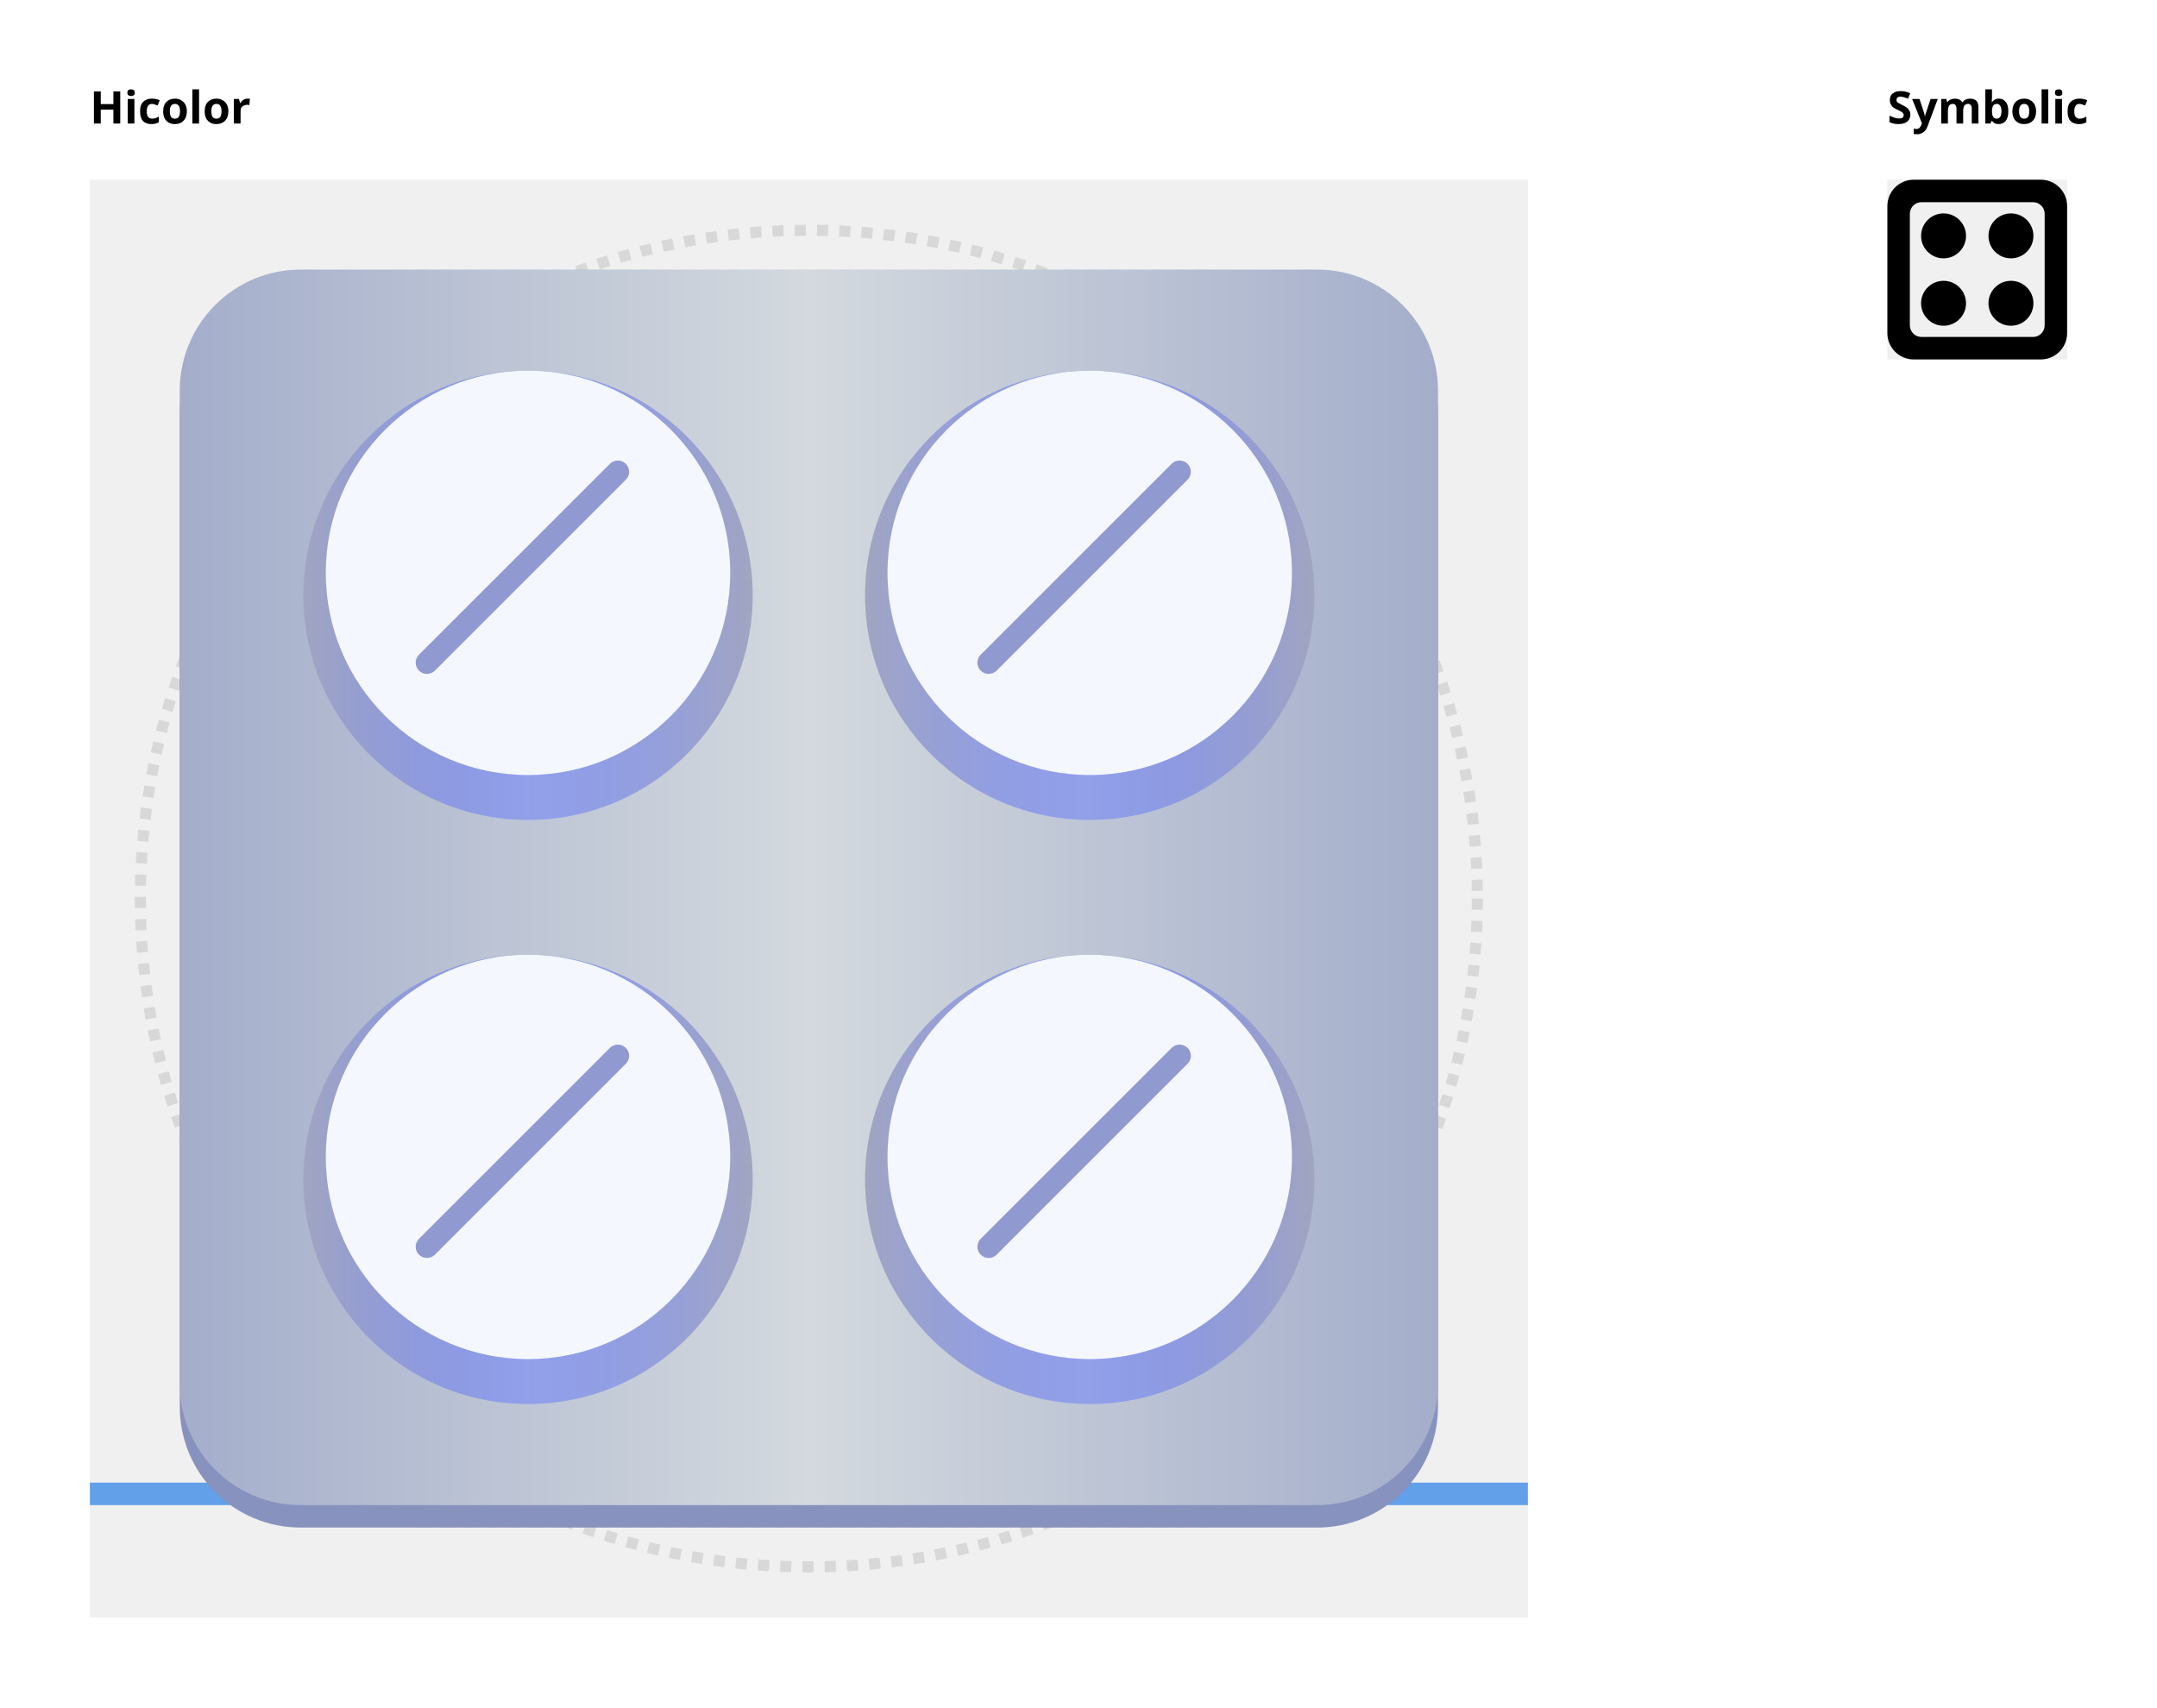
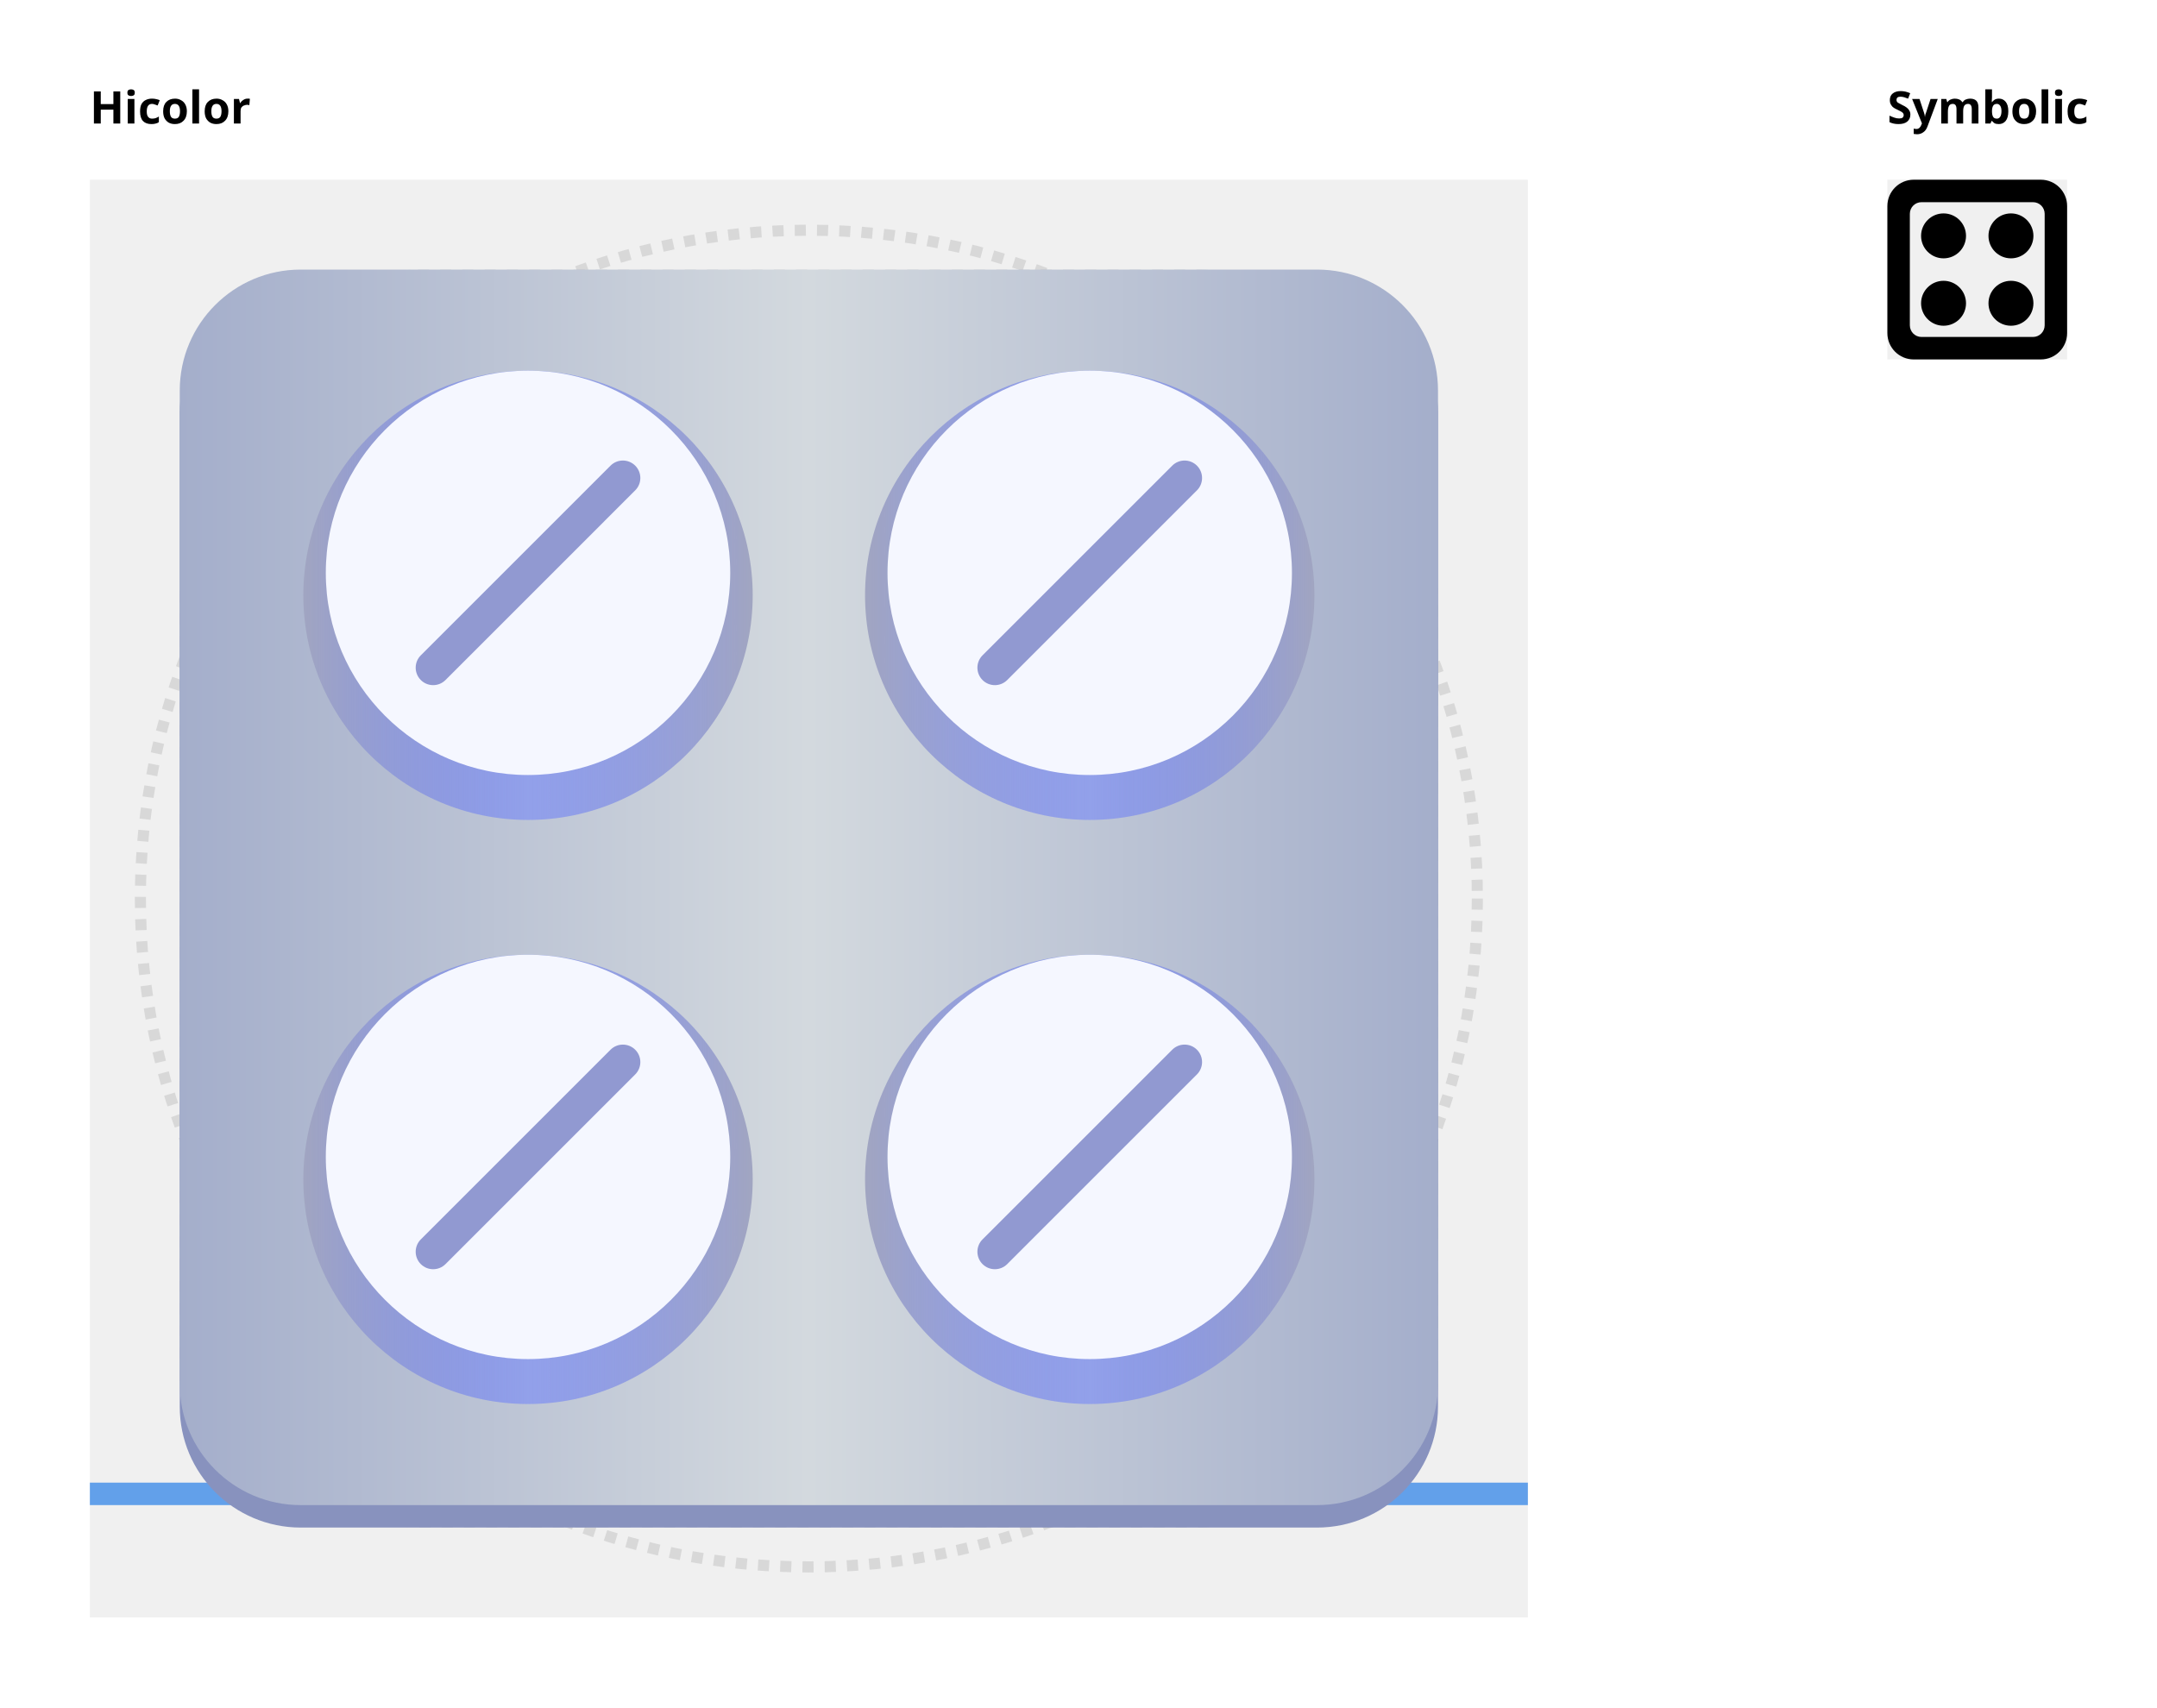
<svg xmlns="http://www.w3.org/2000/svg" xmlns:xlink="http://www.w3.org/1999/xlink" width="192" height="152" id="svg11300" version="1.0" style="display:inline;enable-background:new" viewBox="0 0 192 152" xml:space="preserve">
  <defs id="defs3">
    <linearGradient id="linearGradient5">
      <stop style="stop-color:#a1a5c1;stop-opacity:1;" offset="0" id="stop5" />
      <stop style="stop-color:#6378ff;stop-opacity:0.487;" offset="0.5" id="stop10" />
      <stop style="stop-color:#a1a5c1;stop-opacity:1;" offset="1" id="stop9" />
    </linearGradient>
    <linearGradient id="linearGradient6">
      <stop style="stop-color:#a4aecb;stop-opacity:1;" offset="0" id="stop6" />
      <stop style="stop-color:#d3d9de;stop-opacity:1;" offset="0.5" id="stop8" />
      <stop style="stop-color:#a4aecb;stop-opacity:1;" offset="1" id="stop7" />
    </linearGradient>
    <linearGradient y2="236" x2="96" y1="236" x1="32" gradientTransform="translate(604.8168,170.5864)" gradientUnits="userSpaceOnUse" id="linearGradient1099" xlink:href="#linearGradient1036" />
    <linearGradient id="linearGradient1036">
      <stop id="stop1032" offset="0" style="stop-color:#d5d3cf;stop-opacity:1;" />
      <stop id="stop1034" offset="1" style="stop-color:#f6f5f4;stop-opacity:1" />
    </linearGradient>
    <radialGradient r="32" fy="-76" fx="-244" cy="-76" cx="-244" gradientTransform="matrix(0.8833333,0,0,0.8833333,-460.3502,463.1197)" gradientUnits="userSpaceOnUse" id="radialGradient1103" xlink:href="#linearGradient1069" />
    <linearGradient id="linearGradient1069">
      <stop id="stop1065" offset="0" style="stop-color:#d5d3cf;stop-opacity:1" />
      <stop id="stop1067-1" offset="1" style="stop-color:#949390;stop-opacity:1" />
    </linearGradient>
    <linearGradient gradientUnits="userSpaceOnUse" y2="232" x2="64" y1="262.5" x1="64" id="linearGradient1027" xlink:href="#linearGradient1025" gradientTransform="translate(-470.5864,432.8168)" />
    <linearGradient id="linearGradient1025">
      <stop id="stop1021" offset="0" style="stop-color:#9a9996;stop-opacity:1" />
      <stop id="stop1023" offset="1" style="stop-color:#77767b;stop-opacity:1" />
    </linearGradient>
    <clipPath clipPathUnits="userSpaceOnUse" id="clipPath1609-7">
      <path id="path1611-5" d="m 252,116 28,-28 v -8 h -36 v 36 z" style="fill:#e74747;stroke:none;stroke-width:0.25px;stroke-linecap:butt;stroke-linejoin:miter;stroke-opacity:1" />
    </clipPath>
    <linearGradient id="linearGradient1697">
      <stop id="stop1685" offset="0" style="stop-color:#deddda;stop-opacity:1" />
      <stop style="stop-color:#eeeeec;stop-opacity:1" offset="0.045" id="stop1687" />
      <stop id="stop1689" offset="0.091" style="stop-color:#deddda;stop-opacity:1" />
      <stop style="stop-color:#deddda;stop-opacity:1" offset="0.909" id="stop1691" />
      <stop id="stop1693" offset="0.955" style="stop-color:#eeeeec;stop-opacity:1" />
      <stop id="stop1695" offset="1" style="stop-color:#c0bfbc;stop-opacity:1" />
    </linearGradient>
    <clipPath clipPathUnits="userSpaceOnUse" id="clipPath1289">
      <path style="display:inline;opacity:1;vector-effect:none;fill:none;fill-opacity:1;stroke:#000000;stroke-width:4;stroke-linecap:round;stroke-linejoin:round;stroke-miterlimit:4;stroke-dasharray:none;stroke-dashoffset:0;stroke-opacity:1;marker:none;marker-start:none;marker-mid:none;marker-end:none;paint-order:normal;enable-background:new" d="m 64,-148 h 64 l 64,-64 64,64 h 192 c 17.728,0 32,14.272 32,32 v 288 c 0,17.728 -14.272,32 -32,32 H 256 l -64,-64 -64,64 H 64 C 46.272,204 32,189.728 32,172 v -288 c 0,-17.728 14.409,-34.199 32,-32 z" id="path1291" />
    </clipPath>
    <linearGradient id="paint3_linear-2-6-5" x2="1" gradientUnits="userSpaceOnUse" gradientTransform="matrix(0,6,-12,0,-64,209.9969)">
      <stop stop-color="#C01C27" id="stop91-0-7-4" />
      <stop offset="1" stop-color="#E01B24" id="stop93-2-5-7" />
    </linearGradient>
    <clipPath clipPathUnits="userSpaceOnUse" id="clipPath1609">
      <path id="path1611" d="m 252,116 28,-28 v -8 h -36 v 36 z" style="fill:#e74747;stroke:none;stroke-width:0.25px;stroke-linecap:butt;stroke-linejoin:miter;stroke-opacity:1" />
    </clipPath>
    <linearGradient xlink:href="#linearGradient6" id="linearGradient7" x1="15.817" y1="236.336" x2="111.817" y2="236.336" gradientUnits="userSpaceOnUse" gradientTransform="matrix(1.166666,0,0,1.145833,-10.45306,-35.80106)" />
    <linearGradient xlink:href="#linearGradient5" id="linearGradient13" x1="19" y1="209.25" x2="59.5" y2="209.25" gradientUnits="userSpaceOnUse" gradientTransform="matrix(0.9876543,0,0,0.9876543,0.2345679,2.333333)" />
    <linearGradient xlink:href="#linearGradient5" id="linearGradient1" gradientUnits="userSpaceOnUse" gradientTransform="matrix(0.9876543,0,0,0.9876543,50.23457,2.333333)" x1="19" y1="209.25" x2="59.5" y2="209.25" />
    <linearGradient xlink:href="#linearGradient5" id="linearGradient8" gradientUnits="userSpaceOnUse" gradientTransform="matrix(0.9876543,0,0,0.9876543,50.23457,54.33333)" x1="19" y1="209.25" x2="59.5" y2="209.25" />
    <linearGradient xlink:href="#linearGradient5" id="linearGradient9" gradientUnits="userSpaceOnUse" gradientTransform="matrix(0.9876543,0,0,0.9876543,0.2345679,54.33333)" x1="19" y1="209.25" x2="59.5" y2="209.25" />
  </defs>
  <g id="layer1" style="display:inline" transform="translate(8,-156)">
    <g id="layer4" style="display:inline">
      <rect y="172" x="9.2651362e-08" height="128" width="128" id="hicolor" style="display:inline;overflow:visible;visibility:visible;fill:#f0f0f0;fill-opacity:0;fill-rule:nonzero;stroke:none;stroke-width:0.5;marker:none;enable-background:accumulate" />
      <rect style="display:inline;overflow:visible;visibility:visible;fill:#f0f0f0;fill-opacity:0;fill-rule:nonzero;stroke:none;stroke-width:0.5;marker:none;enable-background:accumulate" id="symbolic" width="16" height="16" x="160" y="172" />
    </g>
    <g id="layer2" style="display:inline">
      <g style="display:inline;fill:#000000;enable-background:new" transform="matrix(7.991171,0,0,8.003641,-167.7909,-4846.078)" id="g12027" />
      <rect style="display:inline;overflow:visible;visibility:visible;fill:#f0f0f0;fill-opacity:1;fill-rule:nonzero;stroke:none;stroke-width:0.5;marker:none;enable-background:accumulate" id="128" width="128" height="128" x="9.2651362e-08" y="172" />
      <g id="g883" style="fill:none;fill-opacity:0.251;stroke:#a579b3;stroke-opacity:1" transform="translate(-24,24)" />
      <g id="g900" style="fill:none;fill-opacity:0.251;stroke:#a579b3;stroke-opacity:1" transform="translate(-24,24)" />
      <rect y="172" x="160" height="16" width="16" id="16" style="display:inline;overflow:visible;visibility:visible;fill:#f0f0f0;fill-opacity:1;fill-rule:nonzero;stroke:none;stroke-width:0.5;marker:none;enable-background:accumulate" />
      <text xml:space="preserve" style="font-style:normal;font-variant:normal;font-weight:bold;font-stretch:normal;font-size:4px;line-height:125%;font-family:Cantarell;-inkscape-font-specification:'Cantarell, Bold';text-align:start;writing-mode:lr-tb;text-anchor:start;display:inline;fill:#000000;fill-opacity:1;stroke:none;stroke-width:0.333;enable-background:new" x="0" y="167" id="text863">
        <tspan style="font-size:4px;stroke-width:0.333" id="tspan861" x="0" y="167">Hicolor</tspan>
      </text>
      <text id="text867" y="167" x="160" style="font-style:normal;font-variant:normal;font-weight:bold;font-stretch:normal;font-size:4px;line-height:125%;font-family:Cantarell;-inkscape-font-specification:'Cantarell, Bold';text-align:start;writing-mode:lr-tb;text-anchor:start;display:inline;fill:#000000;fill-opacity:1;stroke:none;stroke-width:0.333;enable-background:new" xml:space="preserve">
        <tspan y="167" x="160" id="tspan865" style="font-size:4px;stroke-width:0.333">Symbolic</tspan>
      </text>
    </g>
    <g id="layer3" style="display:inline">
      <circle cx="64" cy="236" r="59.504" id="circle2892" style="display:inline;opacity:0.1;vector-effect:none;fill:none;fill-opacity:1;stroke:#000000;stroke-width:0.99;stroke-linecap:butt;stroke-linejoin:miter;stroke-miterlimit:4;stroke-dasharray:0.99, 0.99;stroke-dashoffset:0;stroke-opacity:1;marker:none;marker-start:none;marker-mid:none;marker-end:none;paint-order:normal;enable-background:new" />
      <rect ry="7.929" rx="8.701" y="180.495" x="20.495" height="111.01" width="87.01" id="rect2894" style="display:inline;opacity:0.1;vector-effect:none;fill:none;fill-opacity:1;stroke:#000000;stroke-width:0.99;stroke-linecap:butt;stroke-linejoin:miter;stroke-miterlimit:4;stroke-dasharray:0.99, 0.99;stroke-dashoffset:0;stroke-opacity:1;marker:none;marker-start:none;marker-mid:none;marker-end:none;paint-order:normal;enable-background:new" />
      <rect ry="7.924" rx="7.924" y="184.495" x="12.495" height="103.01" width="103.01" id="rect2896" style="display:inline;opacity:0.1;vector-effect:none;fill:none;fill-opacity:1;stroke:#000000;stroke-width:0.99;stroke-linecap:butt;stroke-linejoin:miter;stroke-miterlimit:4;stroke-dasharray:0.99, 0.99;stroke-dashoffset:0;stroke-opacity:1;marker:none;marker-start:none;marker-mid:none;marker-end:none;paint-order:normal;enable-background:new" />
      <rect ry="8.701" rx="7.929" y="200.495" x="8.495" height="87.01" width="111.01" id="rect2898" style="display:inline;opacity:0.1;vector-effect:none;fill:none;fill-opacity:1;stroke:#000000;stroke-width:0.99;stroke-linecap:butt;stroke-linejoin:miter;stroke-miterlimit:4;stroke-dasharray:0.99, 0.99;stroke-dashoffset:0;stroke-opacity:1;marker:none;marker-start:none;marker-mid:none;marker-end:none;paint-order:normal;enable-background:new" />
      <path id="path2900" d="M 2.6203015e-5,289 H 128" style="display:inline;fill:none;stroke:#62a0ea;stroke-width:2;stroke-linecap:butt;stroke-linejoin:miter;stroke-miterlimit:4;stroke-dasharray:none;stroke-opacity:1;enable-background:new" />
    </g>
    <g id="layer9" style="display:inline">
      <rect style="display:inline;fill:#8892be;fill-opacity:1;fill-rule:evenodd;stroke-width:0.003;stroke-linecap:square;enable-background:new" id="rect1-6" width="112" height="110" x="8" y="182" ry="10.769" />
      <rect style="fill:url(#linearGradient7);fill-opacity:1;fill-rule:evenodd;stroke-width:0.003;stroke-linecap:square" id="rect1" width="112" height="110" x="8" y="180" ry="10.769" />
      <circle style="display:inline;fill:url(#linearGradient13);fill-opacity:1;fill-rule:evenodd;stroke-width:0.003;stroke-linecap:square;enable-background:new" id="path2-3-5" cx="39" cy="209" r="20" />
      <circle style="display:inline;fill:#f5f7ff;fill-opacity:1;fill-rule:evenodd;stroke-width:0.003;stroke-linecap:square;enable-background:new" id="path2-3" cx="39" cy="207" r="18" />
-       <rect style="display:inline;fill:#9199d1;fill-opacity:1;fill-rule:evenodd;stroke-width:0.011;stroke-linecap:square;enable-background:new" id="rect39-9-0" width="26.038" height="2.003" x="-131.813" y="172.24" ry="1.001" transform="rotate(-45)" />
      <circle style="display:inline;fill:url(#linearGradient1);fill-opacity:1;fill-rule:evenodd;stroke-width:0.003;stroke-linecap:square;enable-background:new" id="path2-3-5-5" cx="89" cy="209" r="20" />
      <circle style="display:inline;fill:#f5f7ff;fill-opacity:1;fill-rule:evenodd;stroke-width:0.003;stroke-linecap:square;enable-background:new" id="path2-3-3" cx="89" cy="207" r="18" />
-       <rect style="display:inline;fill:#9199d1;fill-opacity:1;fill-rule:evenodd;stroke-width:0.011;stroke-linecap:square;enable-background:new" id="rect39-9-0-5" width="26.038" height="2.003" x="-96.458" y="207.595" ry="1.001" transform="rotate(-45)" />
      <circle style="display:inline;fill:url(#linearGradient9);fill-opacity:1;fill-rule:evenodd;stroke-width:0.003;stroke-linecap:square;enable-background:new" id="circle2" cx="39" cy="261" r="20" />
      <circle style="display:inline;fill:#f5f7ff;fill-opacity:1;fill-rule:evenodd;stroke-width:0.003;stroke-linecap:square;enable-background:new" id="circle3" cx="39" cy="259" r="18" />
      <circle style="display:inline;fill:url(#linearGradient8);fill-opacity:1;fill-rule:evenodd;stroke-width:0.003;stroke-linecap:square;enable-background:new" id="circle4" cx="89" cy="261" r="20" />
      <circle style="display:inline;fill:#f5f7ff;fill-opacity:1;fill-rule:evenodd;stroke-width:0.003;stroke-linecap:square;enable-background:new" id="circle5" cx="89" cy="259" r="18" />
-       <rect style="display:inline;fill:#9199d1;fill-opacity:1;fill-rule:evenodd;stroke-width:0.011;stroke-linecap:square;enable-background:new" id="rect5" width="26.038" height="2.003" x="-133.227" y="244.365" ry="1.001" transform="rotate(-45)" />
      <path id="rect43-3" style="display:inline;enable-background:new;fill:#000000;fill-opacity:1;fill-rule:evenodd;stroke-width:0.016;stroke-linecap:square" d="M 162.35,172 C 161.048,172 160,173.048 160,174.35 v 11.301 c 0,1.302 1.048,2.35 2.35,2.35 h 11.301 C 174.952,188 176,186.952 176,185.65 V 174.35 C 176,173.048 174.952,172 173.65,172 Z m 0.688,2 h 9.926 c 0.575,0 1.037,0.462 1.037,1.037 v 9.924 C 174,185.536 173.538,186 172.963,186 H 163.037 C 162.462,186 162,185.536 162,184.961 v -9.924 C 162,174.462 162.462,174 163.037,174 Z" />
      <circle style="display:inline;enable-background:new;fill:#000000;fill-opacity:1;fill-rule:evenodd;stroke-width:0.014;stroke-linecap:square" id="path43" cx="165" cy="177" r="2" />
      <circle style="display:inline;enable-background:new;fill:#000000;fill-opacity:1;fill-rule:evenodd;stroke-width:0.014;stroke-linecap:square" id="path43-9" cx="171" cy="177" r="2" />
      <circle style="display:inline;enable-background:new;fill:#000000;fill-opacity:1;fill-rule:evenodd;stroke-width:0.014;stroke-linecap:square" id="path43-2" cx="171" cy="183" r="2" />
      <circle style="display:inline;enable-background:new;fill:#000000;fill-opacity:1;fill-rule:evenodd;stroke-width:0.014;stroke-linecap:square" id="path43-5" cx="165" cy="183" r="2" />
-       <rect style="display:inline;fill:#9199d1;fill-opacity:1;fill-rule:evenodd;stroke-width:0.011;stroke-linecap:square;enable-background:new" id="rect3" width="26.038" height="2.003" x="-168.582" y="209.009" ry="1.001" transform="rotate(-45)" />
+       <rect style="display:inline;fill:#9199d1;fill-opacity:1;fill-rule:evenodd;stroke-width:0.014;stroke-linecap:square;stroke-dasharray:none;enable-background:new" id="rect39-9-0-5-3" width="26.992" height="3.11" x="-133.704" y="244.518" ry="1.555" transform="rotate(-45)" />
+       <rect style="display:inline;fill:#9199d1;fill-opacity:1;fill-rule:evenodd;stroke-width:0.014;stroke-linecap:square;stroke-dasharray:none;enable-background:new" id="rect39-9-0-5-3-7" width="26.992" height="3.11" x="-96.935" y="207.749" ry="1.555" transform="rotate(-45)" />
+       <rect style="display:inline;fill:#9199d1;fill-opacity:1;fill-rule:evenodd;stroke-width:0.014;stroke-linecap:square;stroke-dasharray:none;enable-background:new" id="rect39-9-0-5-3-5" width="26.992" height="3.11" x="-132.29" y="172.393" ry="1.555" transform="rotate(-45)" />
+       <rect style="display:inline;fill:#9199d1;fill-opacity:1;fill-rule:evenodd;stroke-width:0.014;stroke-linecap:square;stroke-dasharray:none;enable-background:new" id="rect39-9-0-5-3-3" width="26.992" height="3.11" x="-169.06" y="209.163" ry="1.555" transform="rotate(-45)" />
    </g>
  </g>
</svg>
